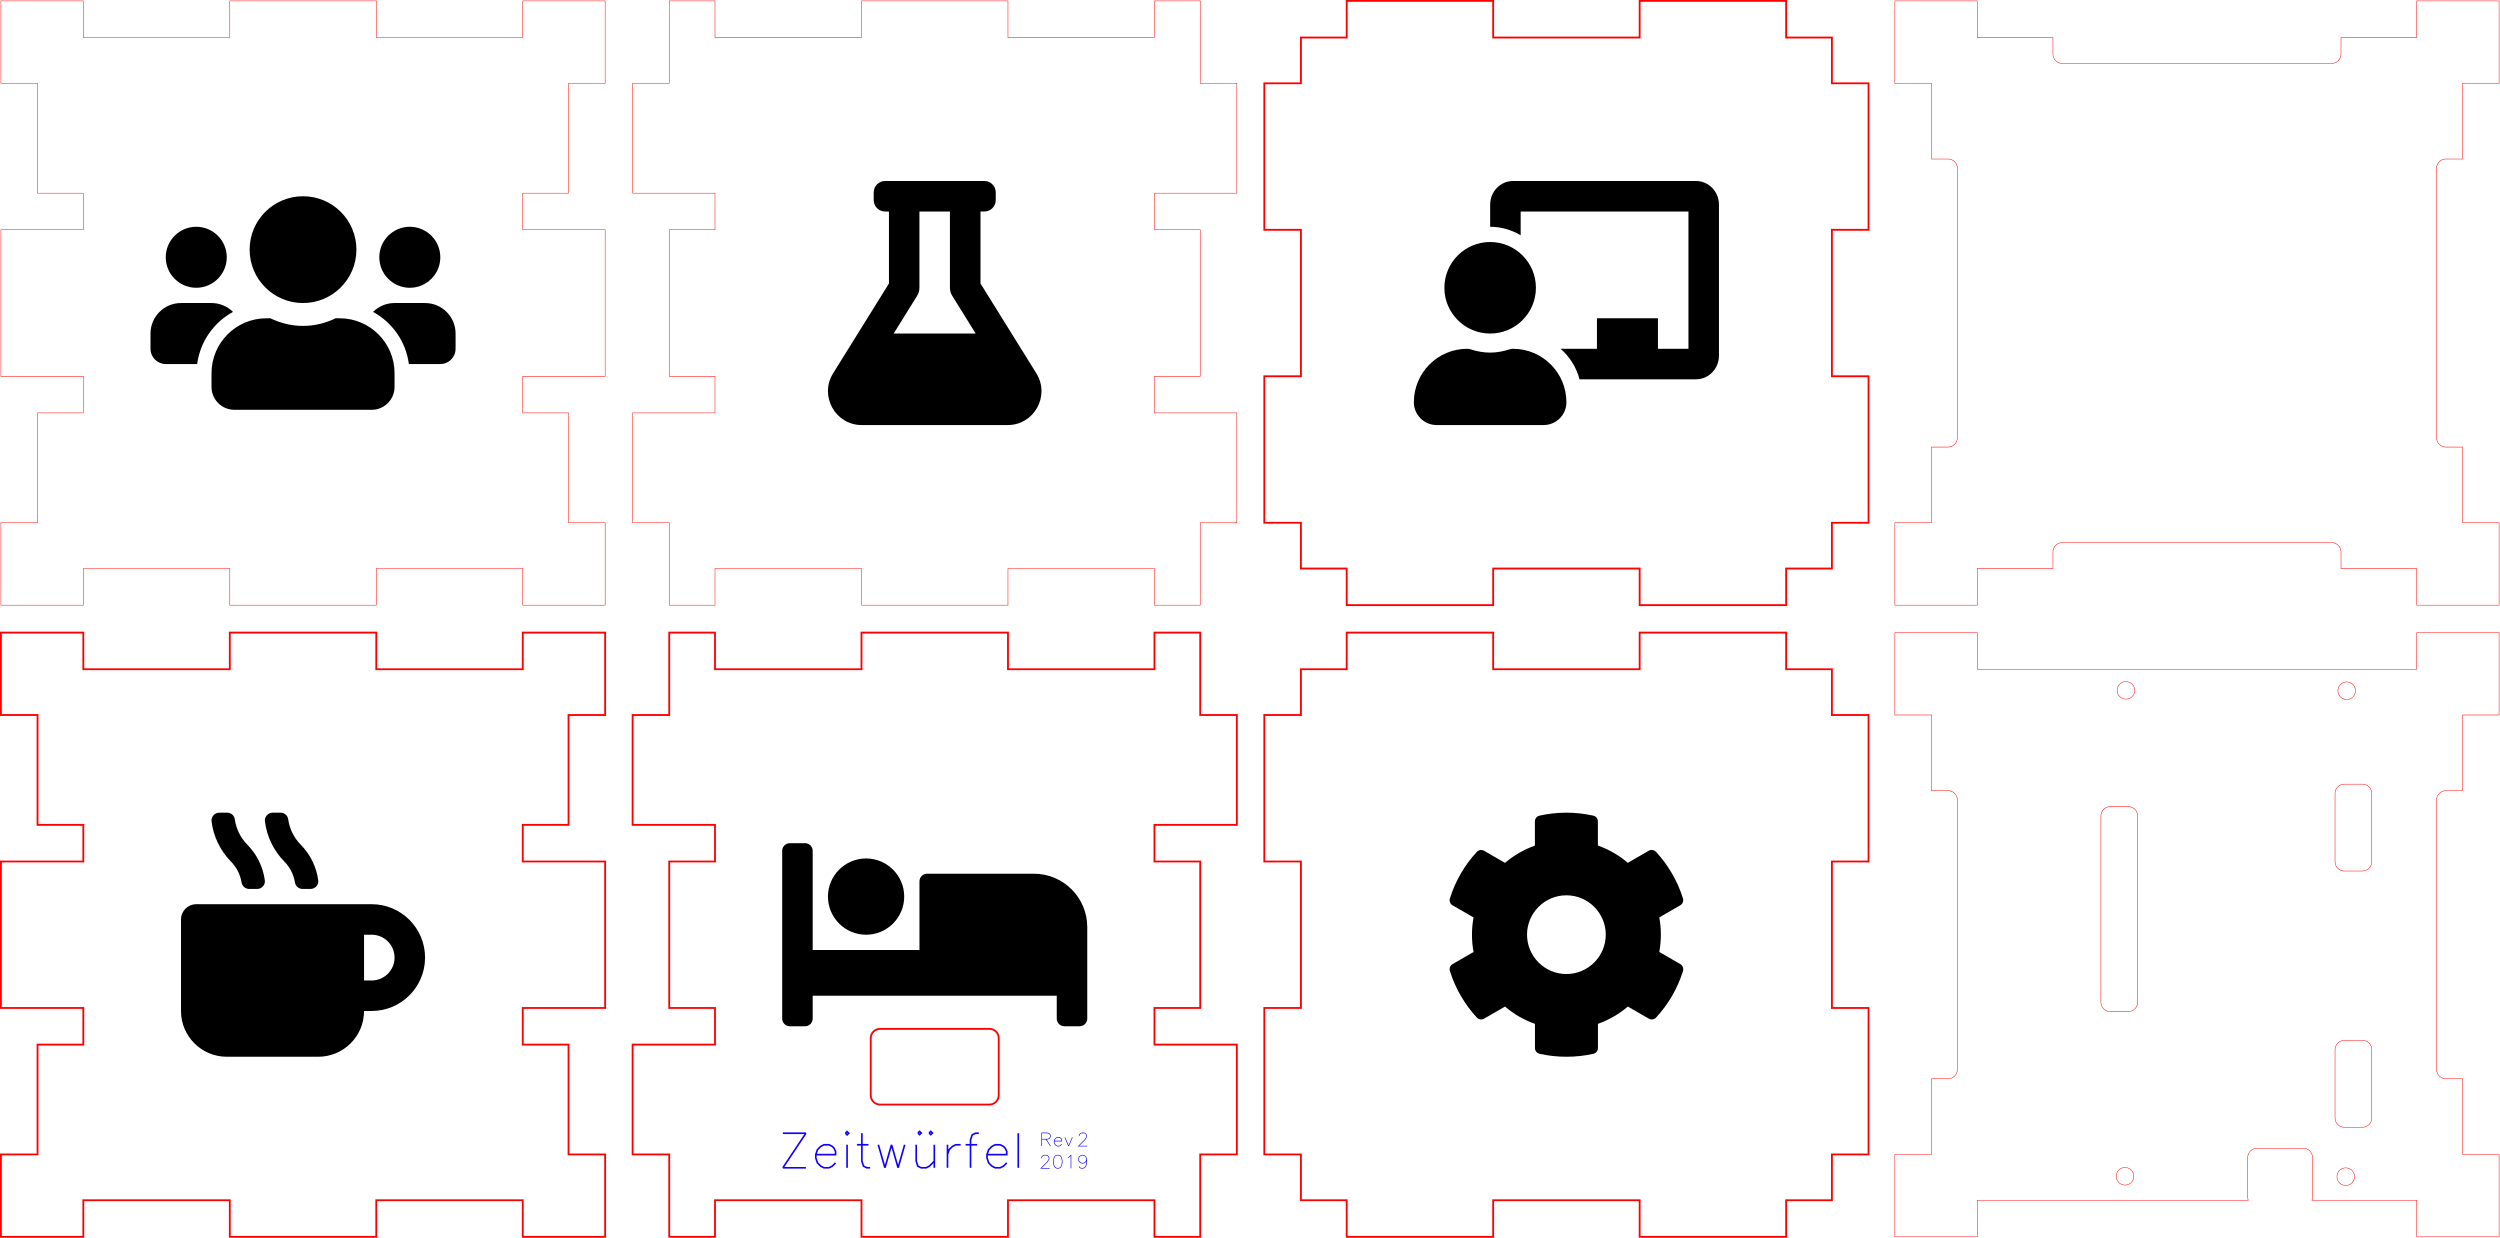
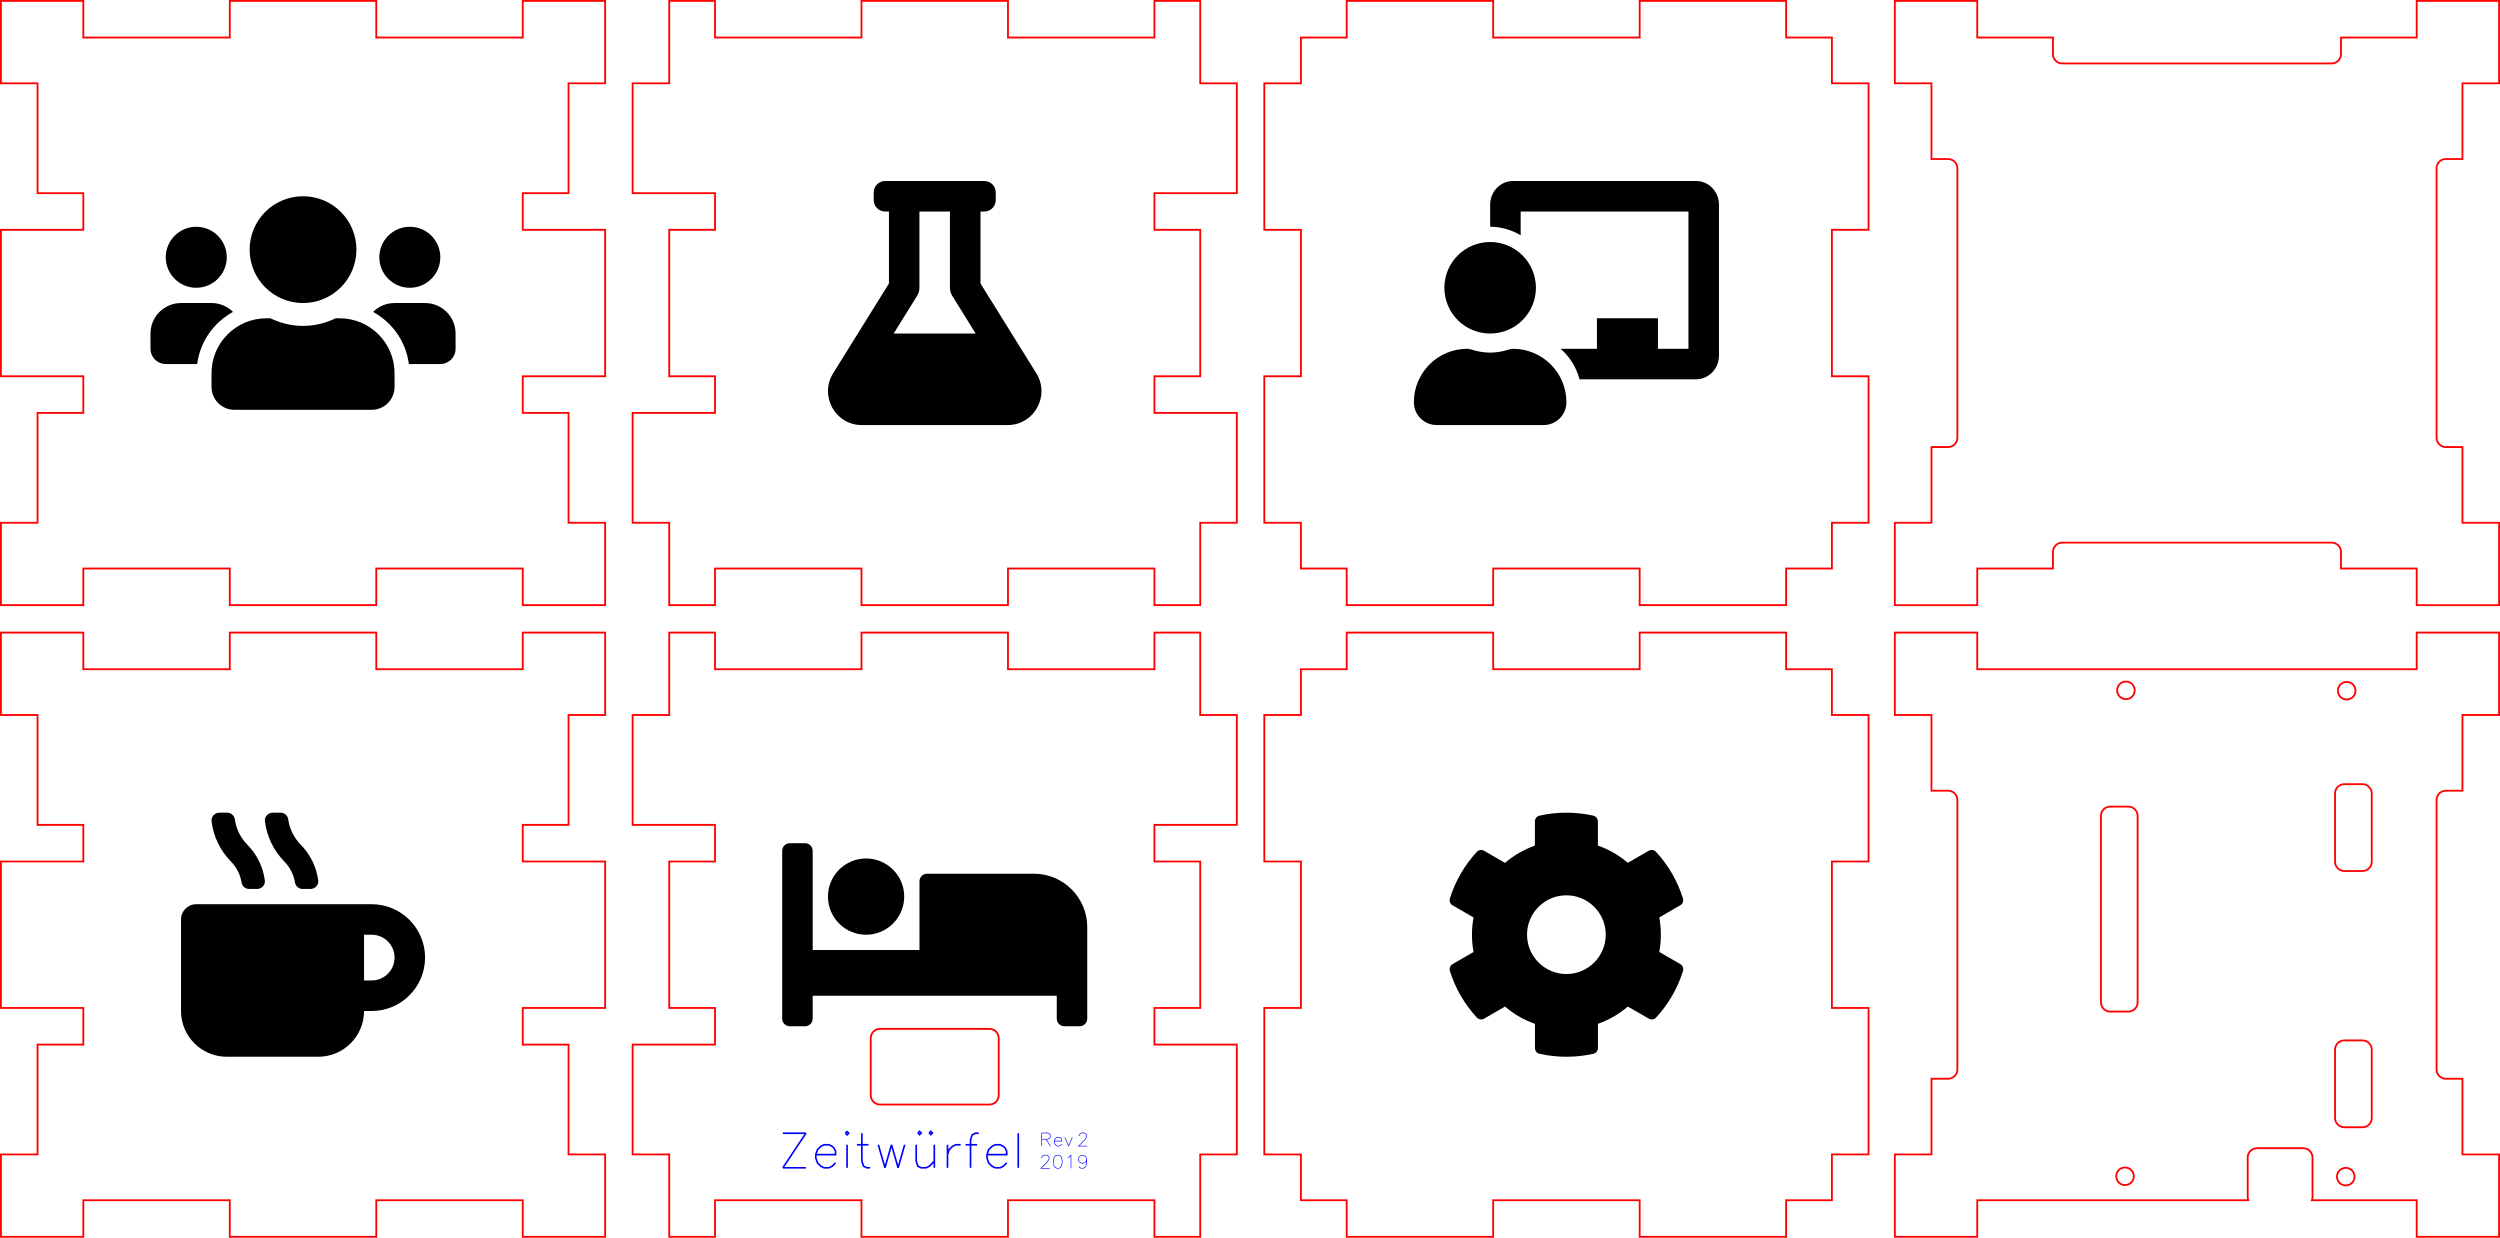
<svg xmlns="http://www.w3.org/2000/svg" width="273.075mm" height="135.2mm" viewBox="0 0 273.075 135.2" version="1.1" preserveAspectRatio="xMidYMid meet" id="svg9">
  <defs id="defs13" />
-   <path style="font-size:12px;vector-effect:non-scaling-stroke;fill:none;fill-rule:evenodd;stroke:#ff0000;stroke-width:0.756;stroke-linecap:round;stroke-miterlimit:4;stroke-dasharray:none" d="M 0.379 261.166 L 0.379 295.182 L 15.496 295.182 L 15.496 340.537 L 34.395 340.537 L 34.395 355.654 L 15.496 355.654 L 0.379 355.654 L 0.379 416.127 L 15.496 416.127 L 34.395 416.127 L 34.395 431.244 L 15.496 431.244 L 15.496 476.598 L 0.379 476.598 L 0.379 510.613 L 34.395 510.613 L 34.395 495.496 L 94.865 495.496 L 94.867 495.496 L 94.867 510.613 L 155.338 510.613 L 155.338 495.496 L 155.34 495.496 L 215.811 495.496 L 215.812 495.496 L 215.812 510.613 L 249.826 510.613 L 249.826 476.598 L 234.709 476.598 L 234.709 431.244 L 215.812 431.244 L 215.812 416.127 L 234.709 416.127 L 249.826 416.127 L 249.826 355.654 L 234.709 355.654 L 215.812 355.654 L 215.812 340.537 L 234.709 340.537 L 234.709 295.182 L 249.826 295.182 L 249.826 261.166 L 215.812 261.166 L 215.812 276.285 L 155.34 276.285 L 155.34 276.283 L 155.338 276.283 L 155.338 261.166 L 94.867 261.166 L 94.867 276.285 L 34.395 276.285 L 34.395 276.283 L 34.395 261.166 L 0.379 261.166 z " transform="scale(0.2645833)" id="front_outsideCutPath" />
+   <path style="font-size:12px;vector-effect:non-scaling-stroke;fill:none;fill-rule:evenodd;stroke:#ff0000;stroke-width:0.756;stroke-linecap:round;stroke-miterlimit:4;stroke-dasharray:none;stroke-opacity:1" d="M 0.379 261.166 L 0.379 295.182 L 15.496 295.182 L 15.496 340.537 L 34.395 340.537 L 34.395 355.654 L 15.496 355.654 L 0.379 355.654 L 0.379 416.127 L 15.496 416.127 L 34.395 416.127 L 34.395 431.244 L 15.496 431.244 L 15.496 476.598 L 0.379 476.598 L 0.379 510.613 L 34.395 510.613 L 34.395 495.496 L 94.865 495.496 L 94.867 495.496 L 94.867 510.613 L 155.338 510.613 L 155.338 495.496 L 155.34 495.496 L 215.811 495.496 L 215.812 495.496 L 215.812 510.613 L 249.826 510.613 L 249.826 476.598 L 234.709 476.598 L 234.709 431.244 L 215.812 431.244 L 215.812 416.127 L 234.709 416.127 L 249.826 416.127 L 249.826 355.654 L 234.709 355.654 L 215.812 355.654 L 215.812 340.537 L 234.709 340.537 L 234.709 295.182 L 249.826 295.182 L 249.826 261.166 L 215.812 261.166 L 215.812 276.285 L 155.34 276.285 L 155.34 276.283 L 155.338 276.283 L 155.338 261.166 L 94.867 261.166 L 94.867 276.285 L 34.395 276.285 L 34.395 276.283 L 34.395 261.166 L 0.379 261.166 z " transform="scale(0.2645833)" id="front_outsideCutPath" />
  <path style="font-size:12px;vector-effect:non-scaling-stroke;fill:none;fill-rule:evenodd;stroke:#ff0000;stroke-width:0.756;stroke-linecap:round;stroke-linejoin:miter;stroke-miterlimit:4;stroke-dasharray:none" d="M 276.285 261.166 L 276.285 295.182 L 261.166 295.182 L 261.166 340.537 L 295.182 340.537 L 295.182 355.654 L 276.285 355.654 L 276.285 416.127 L 295.182 416.127 L 295.182 431.244 L 261.166 431.244 L 261.166 476.6 L 276.285 476.6 L 276.285 510.615 L 295.182 510.615 L 295.182 495.496 L 355.654 495.496 L 355.654 510.615 L 416.127 510.615 L 416.127 495.496 L 476.6 495.496 L 476.6 510.615 L 495.496 510.615 L 495.496 476.6 L 510.615 476.6 L 510.615 431.244 L 476.6 431.244 L 476.6 416.127 L 495.496 416.127 L 495.496 355.654 L 476.6 355.654 L 476.6 340.537 L 510.615 340.537 L 510.615 295.182 L 495.496 295.182 L 495.496 261.166 L 476.6 261.166 L 476.6 276.285 L 416.127 276.285 L 416.127 261.166 L 355.654 261.166 L 355.654 276.285 L 295.182 276.285 L 295.182 261.166 L 276.285 261.166 z M 363.318 424.752 L 408.463 424.752 C 410.593 424.752 412.307 426.467 412.307 428.598 L 412.307 452.158 C 412.307 454.288 410.593 456.004 408.463 456.004 L 363.318 456.004 C 361.188 456.004 359.473 454.288 359.473 452.158 L 359.473 428.598 C 359.473 426.467 361.188 424.752 363.318 424.752 z " transform="scale(0.2645833)" id="left_outsideCutPath" />
  <path style="font-size:12px;vector-effect:non-scaling-stroke;fill:none;fill-rule:evenodd;stroke:#ff0000;stroke-width:0.756;stroke-linecap:round;stroke-linejoin:miter;stroke-miterlimit:4;stroke-dasharray:none" d="M 555.969 261.166 L 555.969 276.283 L 537.07 276.283 L 537.07 295.182 L 521.953 295.182 L 521.953 340.535 L 521.953 355.654 L 537.07 355.654 L 537.07 416.127 L 521.953 416.127 L 521.953 431.244 L 521.953 476.598 L 537.07 476.598 L 537.07 495.496 L 555.969 495.496 L 555.969 510.613 L 601.322 510.613 L 616.441 510.613 L 616.441 495.496 L 676.914 495.496 L 676.914 510.613 L 692.031 510.613 L 737.387 510.613 L 737.387 495.496 L 756.283 495.496 L 756.283 476.598 L 771.402 476.598 L 771.402 431.244 L 771.402 416.127 L 756.283 416.127 L 756.283 355.654 L 771.402 355.654 L 771.402 340.535 L 771.402 295.182 L 756.283 295.182 L 756.283 276.283 L 737.387 276.283 L 737.387 261.166 L 692.031 261.166 L 676.914 261.166 L 676.914 276.283 L 616.441 276.283 L 616.441 261.166 L 601.322 261.166 L 555.969 261.166 z " transform="scale(0.2645833)" id="top_outsideCutPath" />
-   <path id="path825" d="m 94.602,102.1 c 2.297,0 4.165,-1.869 4.165,-4.165 0,-2.297 -1.869,-4.165 -4.165,-4.165 -2.297,0 -4.165,1.869 -4.165,4.165 0,2.297 1.869,4.165 4.165,4.165 z M 112.93,95.435 H 101.267 c -0.46,0 -0.833,0.373 -0.833,0.833 V 103.766 H 88.77 V 92.936 c 0,-0.46 -0.373,-0.833 -0.833,-0.833 h -1.666 c -0.46,0 -0.833,0.373 -0.833,0.833 v 18.328 c 0,0.46 0.373,0.833 0.833,0.833 h 1.666 c 0.46,0 0.833,-0.373 0.833,-0.833 v -2.499 h 26.659 v 2.499 c 0,0.46 0.373,0.833 0.833,0.833 h 1.666 c 0.46,0 0.833,-0.373 0.833,-0.833 v -9.997 c 0,-3.221 -2.611,-5.832 -5.832,-5.832 z" style="fill:currentColor;stroke-width:0.052" />
-   <path id="path869" d="m 26.388,96.398 c 0.068,0.401 0.417,0.703 0.833,0.703 h 0.859 c 0.51,0 0.916,-0.443 0.849,-0.937 -0.198,-1.468 -0.854,-2.822 -1.906,-3.89 -0.75,-0.765 -1.229,-1.734 -1.375,-2.786 -0.057,-0.411 -0.411,-0.719 -0.838,-0.719 h -0.854 c -0.51,0 -0.906,0.443 -0.849,0.937 0.203,1.661 0.937,3.192 2.114,4.395 0.625,0.635 1.026,1.432 1.166,2.296 z m 5.832,0 c 0.068,0.401 0.417,0.703 0.833,0.703 h 0.859 c 0.51,0 0.916,-0.443 0.849,-0.937 -0.198,-1.468 -0.854,-2.822 -1.906,-3.89 -0.75,-0.765 -1.229,-1.734 -1.375,-2.786 -0.057,-0.411 -0.411,-0.719 -0.838,-0.719 h -0.854 c -0.51,0 -0.911,0.443 -0.849,0.937 0.203,1.661 0.937,3.192 2.114,4.395 0.625,0.635 1.026,1.432 1.166,2.296 z m 8.378,2.369 H 21.437 c -0.922,0 -1.666,0.745 -1.666,1.666 v 9.997 c 0,2.76 2.239,4.999 4.999,4.999 H 34.766 c 2.76,0 4.999,-2.239 4.999,-4.999 h 0.833 c 3.218,0 5.832,-2.614 5.832,-5.832 0,-3.218 -2.614,-5.832 -5.832,-5.832 z m 0,8.331 h -0.833 v -4.999 h 0.833 c 1.38,0 2.499,1.119 2.499,2.499 0,1.38 -1.119,2.499 -2.499,2.499 z" style="fill:currentColor;stroke-width:0.052" />
-   <path id="path880" d="m 165.268,38.099 c -0.124,0 -0.249,0.018 -0.368,0.057 -0.675,0.219 -1.385,0.36 -2.132,0.36 -0.747,0 -1.457,-0.141 -2.132,-0.36 -0.119,-0.039 -0.243,-0.057 -0.367,-0.057 -3.231,0 -5.849,2.628 -5.832,5.864 0.007,1.367 1.131,2.467 2.499,2.467 h 11.663 c 1.368,0 2.492,-1.1 2.499,-2.467 0.017,-3.236 -2.6,-5.864 -5.832,-5.864 z m -2.499,-1.666 c 2.761,0 4.999,-2.238 4.999,-4.999 0,-2.761 -2.238,-4.999 -4.999,-4.999 -2.761,0 -4.999,2.238 -4.999,4.999 0,2.761 2.238,4.999 4.999,4.999 z M 185.263,19.77 h -19.994 c -1.378,0 -2.499,1.159 -2.499,2.582 v 2.417 c 1.219,0 2.348,0.353 3.332,0.927 v -2.593 h 18.328 v 14.996 h -3.332 v -3.332 h -6.665 v 3.332 h -3.97 c 0.995,0.869 1.725,2.017 2.067,3.332 h 12.733 c 1.378,0 2.499,-1.159 2.499,-2.582 V 22.353 c 0,-1.424 -1.121,-2.582 -2.499,-2.582 z" style="fill:currentColor;stroke-width:0.052" />
-   <path id="path891" d="m 113.201,40.78 -6.102,-9.815 v -7.862 h 0.417 c 0.693,0 1.25,-0.557 1.25,-1.25 v -0.833 c 0,-0.693 -0.557,-1.25 -1.25,-1.25 H 96.684 c -0.693,0 -1.25,0.557 -1.25,1.25 v 0.833 c 0,0.693 0.557,1.25 1.25,1.25 h 0.417 v 7.862 l -6.102,9.815 c -1.526,2.452 0.234,5.649 3.129,5.649 h 15.943 c 2.9,0 4.655,-3.202 3.129,-5.649 z m -15.584,-4.348 2.51,-4.041 c 0.193,-0.271 0.302,-0.604 0.302,-0.958 v -8.331 h 3.332 v 8.331 c 0,0.359 0.115,0.687 0.302,0.958 l 2.51,4.041 z" style="fill:currentColor;stroke-width:0.052" />
-   <path id="path902" d="m 21.437,31.434 c 1.838,0 3.332,-1.494 3.332,-3.332 0,-1.838 -1.494,-3.332 -3.332,-3.332 -1.838,0 -3.332,1.494 -3.332,3.332 0,1.838 1.494,3.332 3.332,3.332 z m 23.327,0 c 1.838,0 3.332,-1.494 3.332,-3.332 0,-1.838 -1.494,-3.332 -3.332,-3.332 -1.838,0 -3.332,1.494 -3.332,3.332 0,1.838 1.494,3.332 3.332,3.332 z M 46.43,33.1 h -3.332 c -0.916,0 -1.744,0.37 -2.348,0.968 2.098,1.151 3.588,3.228 3.91,5.696 h 3.437 c 0.922,0 1.666,-0.745 1.666,-1.666 v -1.666 c 0,-1.838 -1.494,-3.332 -3.332,-3.332 z m -13.33,0 c 3.223,0 5.832,-2.609 5.832,-5.832 0,-3.223 -2.609,-5.832 -5.832,-5.832 -3.223,0 -5.832,2.609 -5.832,5.832 0,3.223 2.609,5.832 5.832,5.832 z m 3.999,1.666 h -0.432 c -1.083,0.521 -2.286,0.833 -3.567,0.833 -1.281,0 -2.478,-0.312 -3.567,-0.833 h -0.432 c -3.312,0 -5.998,2.687 -5.998,5.998 v 1.5 c 0,1.38 1.119,2.499 2.499,2.499 h 14.996 c 1.38,0 2.499,-1.119 2.499,-2.499 v -1.5 c 0,-3.312 -2.687,-5.998 -5.998,-5.998 z M 25.451,34.068 C 24.847,33.47 24.019,33.1 23.103,33.1 h -3.332 c -1.838,0 -3.332,1.494 -3.332,3.332 v 1.666 c 0,0.922 0.745,1.666 1.666,1.666 h 3.431 c 0.328,-2.468 1.817,-4.546 3.916,-5.696 z" style="fill:currentColor;stroke-width:0.052" />
-   <path style="font-size:12px;vector-effect:non-scaling-stroke;fill:none;fill-rule:evenodd;stroke:#ff0000;stroke-width:0.2;stroke-linecap:round;stroke-miterlimit:4;stroke-dasharray:none" d="m 206.975,69.1 v 9 h 4 v 8.269 h 1.812 c 0.564,0 1.018,0.454 1.018,1.018 v 29.427 c 0,0.564 -0.454,1.018 -1.018,1.018 h -1.812 v 8.269 h -4 v 9 h 9 v -4 h 29.602 c -0.037,-0.105 -0.06,-0.216 -0.06,-0.334 v -4.329 c 0,-0.564 0.454,-1.017 1.018,-1.017 h 5.044 c 0.564,0 1.018,0.453 1.018,1.017 v 4.329 c 0,0.118 -0.024,0.229 -0.061,0.334 h 11.44 v 4 h 9 v -9 h -4 v -8.269 h -1.812 c -0.564,0 -1.018,-0.454 -1.018,-1.018 V 87.386 c 0,-0.564 0.454,-1.018 1.018,-1.018 h 1.812 V 78.1 h 4 V 69.1 H 263.975 V 73.1 h -48 v -4 z m 25.241,5.345 c 0.531,0 0.961,0.43 0.961,0.961 0,0.531 -0.43,0.961 -0.961,0.961 -0.531,0 -0.961,-0.43 -0.961,-0.961 0,-0.531 0.43,-0.961 0.961,-0.961 z m 24.113,0.04 c 0.531,0 0.961,0.43 0.961,0.961 0,0.531 -0.43,0.961 -0.961,0.961 -0.531,0 -0.961,-0.43 -0.961,-0.961 0,-0.531 0.43,-0.961 0.961,-0.961 z m -0.254,11.168 h 1.974 c 0.564,0 1.018,0.453 1.018,1.017 v 7.455 c 0,0.564 -0.454,1.018 -1.018,1.018 h -1.974 c -0.564,0 -1.018,-0.454 -1.018,-1.018 v -7.455 c 0,-0.564 0.454,-1.017 1.018,-1.017 z m -25.575,2.452 h 1.974 c 0.564,0 1.018,0.454 1.018,1.018 v 20.356 c 0,0.564 -0.454,1.018 -1.018,1.018 h -1.974 c -0.564,0 -1.018,-0.454 -1.018,-1.018 V 89.123 c 0,-0.564 0.454,-1.018 1.018,-1.018 z m 25.575,25.537 h 1.974 c 0.564,0 1.018,0.454 1.018,1.018 v 7.455 c 0,0.564 -0.454,1.018 -1.018,1.018 h -1.974 c -0.564,0 -1.018,-0.454 -1.018,-1.018 v -7.455 c 0,-0.564 0.454,-1.018 1.018,-1.018 z m -23.96,13.882 c 0.531,0 0.961,0.43 0.961,0.961 0,0.531 -0.43,0.961 -0.961,0.961 -0.531,0 -0.961,-0.43 -0.961,-0.961 0,-0.531 0.43,-0.961 0.961,-0.961 z m 24.113,0.041 c 0.531,0 0.961,0.43 0.961,0.961 0,0.531 -0.43,0.961 -0.961,0.961 -0.531,0 -0.961,-0.43 -0.961,-0.961 0,-0.531 0.43,-0.961 0.961,-0.961 z" id="front_outsideCutPath-5" />
-   <path style="font-size:12px;vector-effect:non-scaling-stroke;fill:none;fill-rule:evenodd;stroke:#ff0000;stroke-width:0.2;stroke-linecap:round;stroke-miterlimit:4;stroke-dasharray:none" id="left_outsideCutPath-6" d="m 73.1,0.1 v 9 h -4 v 12 H 78.1 v 4 h -5 v 16 H 78.1 v 4 h -9 v 12 h 4 v 9 H 78.1 v -4 h 16 v 4 h 16 v -4 h 16 v 4 h 5 V 57.1 h 4 v -12 h -9 v -4 h 5 v -16 h -5 v -4 h 9 v -12 h -4 v -9 h -5 v 4 h -16 v -4 h -16 v 4 h -16 v -4 z" />
+   <path id="path825" d="m 94.602,102.1 c 2.297,0 4.165,-1.869 4.165,-4.165 0,-2.297 -1.869,-4.165 -4.165,-4.165 -2.297,0 -4.165,1.869 -4.165,4.165 0,2.297 1.869,4.165 4.165,4.165 z M 112.93,95.435 H 101.267 c -0.46,0 -0.833,0.373 -0.833,0.833 V 103.766 H 88.77 V 92.936 c 0,-0.46 -0.373,-0.833 -0.833,-0.833 h -1.666 c -0.46,0 -0.833,0.373 -0.833,0.833 v 18.328 c 0,0.46 0.373,0.833 0.833,0.833 h 1.666 c 0.46,0 0.833,-0.373 0.833,-0.833 v -2.499 h 26.659 v 2.499 c 0,0.46 0.373,0.833 0.833,0.833 h 1.666 c 0.46,0 0.833,-0.373 0.833,-0.833 v -9.997 c 0,-3.221 -2.611,-5.832 -5.832,-5.832 z" style="fill:#000000" />
+   <path id="path869" d="m 26.388,96.398 c 0.068,0.401 0.417,0.703 0.833,0.703 h 0.859 c 0.51,0 0.916,-0.443 0.849,-0.937 -0.198,-1.468 -0.854,-2.822 -1.906,-3.89 -0.75,-0.765 -1.229,-1.734 -1.375,-2.786 -0.057,-0.411 -0.411,-0.719 -0.838,-0.719 h -0.854 c -0.51,0 -0.906,0.443 -0.849,0.937 0.203,1.661 0.937,3.192 2.114,4.395 0.625,0.635 1.026,1.432 1.166,2.296 z m 5.832,0 c 0.068,0.401 0.417,0.703 0.833,0.703 h 0.859 c 0.51,0 0.916,-0.443 0.849,-0.937 -0.198,-1.468 -0.854,-2.822 -1.906,-3.89 -0.75,-0.765 -1.229,-1.734 -1.375,-2.786 -0.057,-0.411 -0.411,-0.719 -0.838,-0.719 h -0.854 c -0.51,0 -0.911,0.443 -0.849,0.937 0.203,1.661 0.937,3.192 2.114,4.395 0.625,0.635 1.026,1.432 1.166,2.296 z m 8.378,2.369 H 21.437 c -0.922,0 -1.666,0.745 -1.666,1.666 v 9.997 c 0,2.76 2.239,4.999 4.999,4.999 H 34.766 c 2.76,0 4.999,-2.239 4.999,-4.999 h 0.833 c 3.218,0 5.832,-2.614 5.832,-5.832 0,-3.218 -2.614,-5.832 -5.832,-5.832 z m 0,8.331 h -0.833 v -4.999 h 0.833 c 1.38,0 2.499,1.119 2.499,2.499 0,1.38 -1.119,2.499 -2.499,2.499 z" style="fill:#000000" />
+   <path id="path880" d="m 165.268,38.099 c -0.124,0 -0.249,0.018 -0.368,0.057 -0.675,0.219 -1.385,0.36 -2.132,0.36 -0.747,0 -1.457,-0.141 -2.132,-0.36 -0.119,-0.039 -0.243,-0.057 -0.367,-0.057 -3.231,0 -5.849,2.628 -5.832,5.864 0.007,1.367 1.131,2.467 2.499,2.467 h 11.663 c 1.368,0 2.492,-1.1 2.499,-2.467 0.017,-3.236 -2.6,-5.864 -5.832,-5.864 z m -2.499,-1.666 c 2.761,0 4.999,-2.238 4.999,-4.999 0,-2.761 -2.238,-4.999 -4.999,-4.999 -2.761,0 -4.999,2.238 -4.999,4.999 0,2.761 2.238,4.999 4.999,4.999 z M 185.263,19.77 h -19.994 c -1.378,0 -2.499,1.159 -2.499,2.582 v 2.417 c 1.219,0 2.348,0.353 3.332,0.927 v -2.593 h 18.328 v 14.996 h -3.332 v -3.332 h -6.665 v 3.332 h -3.97 c 0.995,0.869 1.725,2.017 2.067,3.332 h 12.733 c 1.378,0 2.499,-1.159 2.499,-2.582 V 22.353 c 0,-1.424 -1.121,-2.582 -2.499,-2.582 z" style="fill:#000000" />
+   <path id="path891" d="m 113.201,40.78 -6.102,-9.815 v -7.862 h 0.417 c 0.693,0 1.25,-0.557 1.25,-1.25 v -0.833 c 0,-0.693 -0.557,-1.25 -1.25,-1.25 H 96.684 c -0.693,0 -1.25,0.557 -1.25,1.25 v 0.833 c 0,0.693 0.557,1.25 1.25,1.25 h 0.417 v 7.862 l -6.102,9.815 c -1.526,2.452 0.234,5.649 3.129,5.649 h 15.943 c 2.9,0 4.655,-3.202 3.129,-5.649 z m -15.584,-4.348 2.51,-4.041 c 0.193,-0.271 0.302,-0.604 0.302,-0.958 v -8.331 h 3.332 v 8.331 c 0,0.359 0.115,0.687 0.302,0.958 l 2.51,4.041 z" style="fill:#000000" />
+   <path id="path902" d="m 21.437,31.434 c 1.838,0 3.332,-1.494 3.332,-3.332 0,-1.838 -1.494,-3.332 -3.332,-3.332 -1.838,0 -3.332,1.494 -3.332,3.332 0,1.838 1.494,3.332 3.332,3.332 z m 23.327,0 c 1.838,0 3.332,-1.494 3.332,-3.332 0,-1.838 -1.494,-3.332 -3.332,-3.332 -1.838,0 -3.332,1.494 -3.332,3.332 0,1.838 1.494,3.332 3.332,3.332 z M 46.43,33.1 h -3.332 c -0.916,0 -1.744,0.37 -2.348,0.968 2.098,1.151 3.588,3.228 3.91,5.696 h 3.437 c 0.922,0 1.666,-0.745 1.666,-1.666 v -1.666 c 0,-1.838 -1.494,-3.332 -3.332,-3.332 z m -13.33,0 c 3.223,0 5.832,-2.609 5.832,-5.832 0,-3.223 -2.609,-5.832 -5.832,-5.832 -3.223,0 -5.832,2.609 -5.832,5.832 0,3.223 2.609,5.832 5.832,5.832 z m 3.999,1.666 h -0.432 c -1.083,0.521 -2.286,0.833 -3.567,0.833 -1.281,0 -2.478,-0.312 -3.567,-0.833 h -0.432 c -3.312,0 -5.998,2.687 -5.998,5.998 v 1.5 c 0,1.38 1.119,2.499 2.499,2.499 h 14.996 c 1.38,0 2.499,-1.119 2.499,-2.499 v -1.5 c 0,-3.312 -2.687,-5.998 -5.998,-5.998 z M 25.451,34.068 C 24.847,33.47 24.019,33.1 23.103,33.1 h -3.332 c -1.838,0 -3.332,1.494 -3.332,3.332 v 1.666 c 0,0.922 0.745,1.666 1.666,1.666 h 3.431 c 0.328,-2.468 1.817,-4.546 3.916,-5.696 z" style="fill:#000000" />
+   <path style="font-size:12px;vector-effect:non-scaling-stroke;fill:none;fill-rule:evenodd;stroke:#ff0000;stroke-width:0.756;stroke-linecap:round;stroke-miterlimit:4;stroke-dasharray:none" d="M 782.268 261.166 L 782.268 295.182 L 797.385 295.182 L 797.385 326.434 L 804.232 326.434 C 806.363 326.434 808.078 328.149 808.078 330.279 L 808.078 441.5 C 808.078 443.63 806.363 445.346 804.232 445.346 L 797.385 445.346 L 797.385 476.6 L 782.268 476.6 L 782.268 510.615 L 816.283 510.615 L 816.283 495.496 L 928.164 495.496 C 928.025 495.098 927.936 494.679 927.936 494.232 L 927.936 477.869 C 927.936 475.739 929.651 474.025 931.781 474.025 L 950.846 474.025 C 952.976 474.025 954.691 475.739 954.691 477.869 L 954.691 494.232 C 954.691 494.679 954.6 495.098 954.461 495.496 L 997.699 495.496 L 997.699 510.615 L 1031.715 510.615 L 1031.715 476.6 L 1016.598 476.6 L 1016.598 445.346 L 1009.748 445.346 C 1007.618 445.346 1005.902 443.63 1005.902 441.5 L 1005.902 330.279 C 1005.902 328.149 1007.618 326.434 1009.748 326.434 L 1016.598 326.434 L 1016.598 295.182 L 1031.715 295.182 L 1031.715 261.166 L 997.699 261.166 L 997.699 276.283 L 816.283 276.283 L 816.283 261.166 L 782.268 261.166 z M 877.668 281.369 C 879.673 281.369 881.299 282.995 881.299 285 C 881.299 287.005 879.673 288.631 877.668 288.631 C 875.663 288.631 874.037 287.005 874.037 285 C 874.037 282.995 875.663 281.369 877.668 281.369 z M 968.803 281.521 C 970.808 281.521 972.434 283.147 972.434 285.152 C 972.434 287.158 970.808 288.783 968.803 288.783 C 966.797 288.783 965.172 287.158 965.172 285.152 C 965.172 283.147 966.797 281.521 968.803 281.521 z M 967.844 323.73 L 975.303 323.73 C 977.433 323.73 979.148 325.444 979.148 327.574 L 979.148 355.75 C 979.148 357.88 977.433 359.596 975.303 359.596 L 967.844 359.596 C 965.713 359.596 963.998 357.88 963.998 355.75 L 963.998 327.574 C 963.998 325.444 965.713 323.73 967.844 323.73 z M 871.184 332.998 L 878.643 332.998 C 880.773 332.998 882.488 334.713 882.488 336.844 L 882.488 413.779 C 882.488 415.91 880.773 417.625 878.643 417.625 L 871.184 417.625 C 869.053 417.625 867.338 415.91 867.338 413.779 L 867.338 336.844 C 867.338 334.713 869.053 332.998 871.184 332.998 z M 967.844 429.516 L 975.303 429.516 C 977.433 429.516 979.148 431.231 979.148 433.361 L 979.148 461.537 C 979.148 463.667 977.433 465.383 975.303 465.383 L 967.844 465.383 C 965.713 465.383 963.998 463.667 963.998 461.537 L 963.998 433.361 C 963.998 431.231 965.713 429.516 967.844 429.516 z M 877.285 481.982 C 879.29 481.982 880.916 483.608 880.916 485.613 C 880.916 487.619 879.29 489.244 877.285 489.244 C 875.28 489.244 873.654 487.619 873.654 485.613 C 873.654 483.608 875.28 481.982 877.285 481.982 z M 968.42 482.137 C 970.425 482.137 972.051 483.762 972.051 485.768 C 972.051 487.773 970.425 489.398 968.42 489.398 C 966.415 489.398 964.789 487.773 964.789 485.768 C 964.789 483.762 966.415 482.137 968.42 482.137 z " transform="scale(0.2645833)" id="front_outsideCutPath-5" />
+   <path style="font-size:12px;vector-effect:non-scaling-stroke;fill:none;fill-rule:evenodd;stroke:#ff0000;stroke-width:0.756;stroke-linecap:round;stroke-miterlimit:4;stroke-dasharray:none" d="M 276.283 0.379 L 276.283 34.395 L 261.166 34.395 L 261.166 79.748 L 295.182 79.748 L 295.182 94.865 L 276.283 94.865 L 276.283 155.338 L 295.182 155.338 L 295.182 170.457 L 261.166 170.457 L 261.166 215.811 L 276.283 215.811 L 276.283 249.826 L 295.182 249.826 L 295.182 234.709 L 355.654 234.709 L 355.654 249.826 L 416.127 249.826 L 416.127 234.709 L 476.598 234.709 L 476.598 249.826 L 495.496 249.826 L 495.496 215.811 L 510.613 215.811 L 510.613 170.457 L 476.598 170.457 L 476.598 155.338 L 495.496 155.338 L 495.496 94.865 L 476.598 94.865 L 476.598 79.748 L 510.613 79.748 L 510.613 34.395 L 495.496 34.395 L 495.496 0.379 L 476.598 0.379 L 476.598 15.496 L 416.127 15.496 L 416.127 0.379 L 355.654 0.379 L 355.654 15.496 L 295.182 15.496 L 295.182 0.379 L 276.283 0.379 z " transform="scale(0.2645833)" id="left_outsideCutPath-6" />
  <path style="font-size:12px;vector-effect:non-scaling-stroke;fill:none;fill-rule:evenodd;stroke:#ff0000;stroke-width:0.756;stroke-linecap:round;stroke-miterlimit:4;stroke-dasharray:none" d="M 555.969 0.379 L 555.969 15.496 L 537.07 15.496 L 537.07 34.395 L 521.953 34.395 L 521.953 79.748 L 521.953 94.865 L 537.07 94.865 L 537.07 155.338 L 521.953 155.338 L 521.953 170.457 L 521.953 215.811 L 537.07 215.811 L 537.07 234.709 L 555.969 234.709 L 555.969 249.826 L 601.322 249.826 L 616.441 249.826 L 616.441 234.709 L 676.914 234.709 L 676.914 249.826 L 692.031 249.826 L 737.387 249.826 L 737.387 234.709 L 756.283 234.709 L 756.283 215.811 L 771.402 215.811 L 771.402 170.457 L 771.402 155.338 L 756.283 155.338 L 756.283 94.865 L 771.402 94.865 L 771.402 79.748 L 771.402 34.395 L 756.283 34.395 L 756.283 15.496 L 737.387 15.496 L 737.387 0.379 L 692.031 0.379 L 676.914 0.379 L 676.914 15.496 L 616.441 15.496 L 616.441 0.379 L 601.322 0.379 L 555.969 0.379 z " id="top_outsideCutPath-2" transform="scale(0.2645833)" />
-   <path style="font-size:12px;vector-effect:non-scaling-stroke;fill:none;fill-rule:evenodd;stroke:#ff0000;stroke-width:0.2;stroke-linecap:round;stroke-miterlimit:4;stroke-dasharray:none" d="m 206.975,0.1 v 9 h 4 V 17.369 h 1.812 c 0.564,0 1.018,0.454 1.018,1.018 v 29.427 c 0,0.564 -0.454,1.018 -1.018,1.018 h -1.812 v 8.269 h -4 v 9 h 9 v -4 h 8.269 v -1.812 c 0,-0.564 0.454,-1.018 1.018,-1.018 h 29.427 c 0.564,0 1.018,0.454 1.018,1.018 v 1.812 h 8.269 v 4 h 9 v -9 h -4 v -8.269 h -1.812 c -0.564,0 -1.018,-0.454 -1.018,-1.018 V 18.387 c 0,-0.564 0.454,-1.018 1.018,-1.018 h 1.812 V 9.1 h 4 V 0.1 h -9 v 4 h -8.269 v 1.812 c 0,0.564 -0.454,1.018 -1.018,1.018 h -29.427 c -0.564,0 -1.018,-0.454 -1.018,-1.018 V 4.1 h -8.269 V 0.1 Z" id="front_outsideCutPath-5-2" />
-   <path style="fill:currentColor;stroke-width:0.054" d="m 183.534,105.303 -2.29,-1.322 c 0.231,-1.247 0.231,-2.526 0,-3.773 l 2.29,-1.322 c 0.263,-0.15 0.382,-0.462 0.296,-0.752 -0.597,-1.913 -1.612,-3.644 -2.94,-5.085 -0.204,-0.22 -0.537,-0.274 -0.795,-0.124 l -2.29,1.322 c -0.962,-0.828 -2.069,-1.467 -3.268,-1.887 v -2.639 c 0,-0.301 -0.21,-0.564 -0.505,-0.629 -1.973,-0.441 -3.993,-0.419 -5.869,0 -0.296,0.065 -0.505,0.328 -0.505,0.629 v 2.644 c -1.193,0.425 -2.3,1.064 -3.268,1.887 l -2.284,-1.322 c -0.263,-0.15 -0.591,-0.102 -0.795,0.124 -1.328,1.435 -2.343,3.166 -2.94,5.085 -0.091,0.29 0.032,0.602 0.296,0.752 l 2.29,1.322 c -0.231,1.247 -0.231,2.526 0,3.773 l -2.29,1.322 c -0.263,0.15 -0.382,0.462 -0.296,0.752 0.597,1.913 1.612,3.644 2.94,5.085 0.204,0.22 0.537,0.274 0.795,0.124 l 2.29,-1.322 c 0.962,0.828 2.069,1.467 3.268,1.887 v 2.644 c 0,0.301 0.21,0.564 0.505,0.629 1.973,0.441 3.993,0.419 5.869,0 0.296,-0.065 0.505,-0.328 0.505,-0.629 v -2.644 c 1.193,-0.425 2.3,-1.064 3.268,-1.887 l 2.29,1.322 c 0.263,0.15 0.591,0.102 0.795,-0.124 1.328,-1.435 2.343,-3.166 2.94,-5.085 0.081,-0.296 -0.038,-0.607 -0.301,-0.758 z m -12.437,1.091 c -2.37,0 -4.3,-1.93 -4.3,-4.3 0,-2.37 1.93,-4.3 4.3,-4.3 2.37,0 4.3,1.93 4.3,4.3 0,2.37 -1.93,4.3 -4.3,4.3 z" id="path953" />
-   <path style="font-size:12px;vector-effect:non-scaling-stroke;fill:none;fill-rule:evenodd;stroke:#ff0000;stroke-width:0.2;stroke-linecap:round;stroke-miterlimit:4;stroke-dasharray:none" d="m 0.1,0.1 v 9 h 4 v 12 h 5 v 4 H 4.1 0.1 v 16 h 4 5 v 4 H 4.1 V 57.1 H 0.1 v 9 h 9 v -4 h 16 5.29e-4 v 4 h 16 v -4 h 5.29e-4 16 5.29e-4 v 4 h 8.999 V 57.1 H 62.1 V 45.1 h -5 v -4 h 5 4 V 25.1 h -4 -5 v -4 h 5 V 9.1 h 4 V 0.1 h -8.999 V 4.101 H 41.1 V 4.1 h -5.3e-4 V 0.1 H 25.1 V 4.101 H 9.1 V 4.1 0.1 Z" id="front_outsideCutPath-3" />
+   <path style="font-size:12px;vector-effect:non-scaling-stroke;fill:none;fill-rule:evenodd;stroke:#ff0000;stroke-width:0.756;stroke-linecap:round;stroke-miterlimit:4;stroke-dasharray:none" d="M 782.268 0.379 L 782.268 34.396 L 797.385 34.396 L 797.385 65.648 L 804.234 65.648 C 806.365 65.648 808.08 67.364 808.08 69.494 L 808.08 180.715 C 808.08 182.845 806.365 184.561 804.234 184.561 L 797.385 184.561 L 797.385 215.812 L 782.268 215.812 L 782.268 249.828 L 816.283 249.828 L 816.283 234.711 L 847.537 234.711 L 847.537 227.861 C 847.537 225.731 849.253 224.016 851.383 224.016 L 962.604 224.016 C 964.734 224.016 966.449 225.731 966.449 227.861 L 966.449 234.711 L 997.701 234.711 L 997.701 249.828 L 1031.717 249.828 L 1031.717 215.812 L 1016.598 215.812 L 1016.598 184.561 L 1009.75 184.561 C 1007.62 184.561 1005.904 182.845 1005.904 180.715 L 1005.904 69.494 C 1005.904 67.364 1007.62 65.648 1009.75 65.648 L 1016.598 65.648 L 1016.598 34.396 L 1031.717 34.396 L 1031.717 0.379 L 997.701 0.379 L 997.701 15.498 L 966.449 15.498 L 966.449 22.348 C 966.449 24.478 964.734 26.193 962.604 26.193 L 851.383 26.193 C 849.253 26.193 847.537 24.478 847.537 22.348 L 847.537 15.498 L 816.283 15.498 L 816.283 0.379 L 782.268 0.379 z " transform="scale(0.2645833)" id="front_outsideCutPath-5-2" />
+   <path style="fill:#000000;stroke-width:0.054;fill-opacity:1" d="m 183.534,105.303 -2.29,-1.322 c 0.231,-1.247 0.231,-2.526 0,-3.773 l 2.29,-1.322 c 0.263,-0.15 0.382,-0.462 0.296,-0.752 -0.597,-1.913 -1.612,-3.644 -2.94,-5.085 -0.204,-0.22 -0.537,-0.274 -0.795,-0.124 l -2.29,1.322 c -0.962,-0.828 -2.069,-1.467 -3.268,-1.887 v -2.639 c 0,-0.301 -0.21,-0.564 -0.505,-0.629 -1.973,-0.441 -3.993,-0.419 -5.869,0 -0.296,0.065 -0.505,0.328 -0.505,0.629 v 2.644 c -1.193,0.425 -2.3,1.064 -3.268,1.887 l -2.284,-1.322 c -0.263,-0.15 -0.591,-0.102 -0.795,0.124 -1.328,1.435 -2.343,3.166 -2.94,5.085 -0.091,0.29 0.032,0.602 0.296,0.752 l 2.29,1.322 c -0.231,1.247 -0.231,2.526 0,3.773 l -2.29,1.322 c -0.263,0.15 -0.382,0.462 -0.296,0.752 0.597,1.913 1.612,3.644 2.94,5.085 0.204,0.22 0.537,0.274 0.795,0.124 l 2.29,-1.322 c 0.962,0.828 2.069,1.467 3.268,1.887 v 2.644 c 0,0.301 0.21,0.564 0.505,0.629 1.973,0.441 3.993,0.419 5.869,0 0.296,-0.065 0.505,-0.328 0.505,-0.629 v -2.644 c 1.193,-0.425 2.3,-1.064 3.268,-1.887 l 2.29,1.322 c 0.263,0.15 0.591,0.102 0.795,-0.124 1.328,-1.435 2.343,-3.166 2.94,-5.085 0.081,-0.296 -0.038,-0.607 -0.301,-0.758 z m -12.437,1.091 c -2.37,0 -4.3,-1.93 -4.3,-4.3 0,-2.37 1.93,-4.3 4.3,-4.3 2.37,0 4.3,1.93 4.3,4.3 0,2.37 -1.93,4.3 -4.3,4.3 z" id="path953" />
+   <path style="font-size:12px;vector-effect:non-scaling-stroke;fill:none;fill-rule:evenodd;stroke:#ff0000;stroke-width:0.756;stroke-linecap:round;stroke-miterlimit:4;stroke-dasharray:none;stroke-opacity:1" d="M 0.377 0.379 L 0.377 34.395 L 15.494 34.395 L 15.494 79.75 L 34.393 79.75 L 34.393 94.867 L 15.494 94.867 L 0.377 94.867 L 0.377 155.34 L 15.494 155.34 L 34.393 155.34 L 34.393 170.457 L 15.494 170.457 L 15.494 215.811 L 0.377 215.811 L 0.377 249.826 L 34.393 249.826 L 34.393 234.709 L 94.863 234.709 L 94.865 234.709 L 94.865 249.826 L 155.336 249.826 L 155.336 234.709 L 155.338 234.709 L 215.809 234.709 L 215.811 234.709 L 215.811 249.826 L 249.824 249.826 L 249.824 215.811 L 234.707 215.811 L 234.707 170.457 L 215.811 170.457 L 215.811 155.34 L 234.707 155.34 L 249.824 155.34 L 249.824 94.867 L 234.707 94.867 L 215.811 94.867 L 215.811 79.75 L 234.707 79.75 L 234.707 34.395 L 249.824 34.395 L 249.824 0.379 L 215.811 0.379 L 215.811 15.498 L 155.338 15.498 L 155.338 15.496 L 155.336 15.496 L 155.336 0.379 L 94.865 0.379 L 94.865 15.498 L 34.393 15.498 L 34.393 15.496 L 34.393 0.379 L 0.377 0.379 z " transform="scale(0.2645833)" id="front_outsideCutPath-3" />
  <path d="" style="fill:none;stroke:#000000;stroke-width:0.166" id="path1695" />
  <path d="" style="fill:none;stroke:#000000;stroke-width:0.166" id="path1703" />
  <path d="" style="fill:none;stroke:#000000;stroke-width:0.166" id="path1707" />
-   <g id="g1900" transform="matrix(0.6409245,0,0,0.6409245,37.03263,44.85461)" style="stroke:#1000ff;stroke-opacity:1">
-     <g transform="matrix(1.308083,0,0,1.308083,-17.84395,-87.17655)" id="g1827" style="stroke:#1000ff;stroke-opacity:1">
-       <path d="m 105.19,160.751 v 1.713 m 0,-1.713 h 0.734 l 0.245,0.082 0.082,0.082 0.082,0.163 v 0.163 l -0.082,0.163 -0.082,0.082 -0.245,0.082 h -0.734 m 0.571,0 0.571,0.897" style="fill:none;stroke:#1000ff;stroke-width:0.082;stroke-opacity:1" id="path1697" />
-       <path d="m 106.821,161.811 h 0.979 v -0.163 l -0.082,-0.163 -0.082,-0.082 -0.163,-0.082 h -0.245 l -0.163,0.082 -0.163,0.163 -0.082,0.245 v 0.163 l 0.082,0.245 0.163,0.163 0.163,0.082 h 0.245 l 0.163,-0.082 0.163,-0.163" style="fill:none;stroke:#1000ff;stroke-width:0.082;stroke-opacity:1" id="path1699" />
-       <path d="m 108.208,161.322 0.489,1.142 m 0.489,-1.142 -0.489,1.142" style="fill:none;stroke:#1000ff;stroke-width:0.082;stroke-opacity:1" id="path1701" />
-       <path d="m 110.066,161.159 v -0.082 l 0.082,-0.163 0.082,-0.082 0.163,-0.082 h 0.326 l 0.163,0.082 0.082,0.082 0.082,0.163 v 0.163 l -0.082,0.163 -0.163,0.245 -0.816,0.816 h 1.142" style="fill:none;stroke:#1000ff;stroke-width:0.082;stroke-opacity:1" id="path1705" />
+   <g id="g1900" transform="matrix(0.6409245,0,0,0.6409245,37.03263,44.85461)" style="stroke:#0000ff;stroke-opacity:1">
+     <g transform="matrix(1.308083,0,0,1.308083,-17.84395,-87.17655)" id="g1827" style="stroke:#0000ff;stroke-opacity:1">
+       <path d="m 105.19,160.751 v 1.713 m 0,-1.713 h 0.734 l 0.245,0.082 0.082,0.082 0.082,0.163 v 0.163 l -0.082,0.163 -0.082,0.082 -0.245,0.082 h -0.734 m 0.571,0 0.571,0.897" style="fill:none;stroke:#0000ff;stroke-width:0.082;stroke-opacity:1" id="path1697" />
+       <path d="m 106.821,161.811 h 0.979 v -0.163 l -0.082,-0.163 -0.082,-0.082 -0.163,-0.082 h -0.245 l -0.163,0.082 -0.163,0.163 -0.082,0.245 v 0.163 l 0.082,0.245 0.163,0.163 0.163,0.082 h 0.245 l 0.163,-0.082 0.163,-0.163" style="fill:none;stroke:#0000ff;stroke-width:0.082;stroke-opacity:1" id="path1699" />
+       <path d="m 108.208,161.322 0.489,1.142 m 0.489,-1.142 -0.489,1.142" style="fill:none;stroke:#0000ff;stroke-width:0.082;stroke-opacity:1" id="path1701" />
+       <path d="m 110.066,161.159 v -0.082 l 0.082,-0.163 0.082,-0.082 0.163,-0.082 h 0.326 l 0.163,0.082 0.082,0.082 0.082,0.163 v 0.163 l -0.082,0.163 -0.163,0.245 -0.816,0.816 h 1.142" style="fill:none;stroke:#0000ff;stroke-width:0.082;stroke-opacity:1" id="path1705" />
    </g>
-     <g transform="matrix(0.6427774,0,0,0.6427774,46.2919,23.07163)" id="g1773" style="stroke:#1000ff;stroke-opacity:1">
-       <path d="m 114.244,162.337 v -0.166 l 0.166,-0.332 0.166,-0.166 0.332,-0.166 h 0.664 l 0.332,0.166 0.166,0.166 0.166,0.332 v 0.332 l -0.166,0.332 -0.332,0.498 -1.66,1.66 h 2.324" style="fill:none;stroke:#1000ff;stroke-width:0.166;stroke-opacity:1" id="path1709" />
-       <path d="m 118.394,161.507 -0.498,0.166 -0.332,0.498 -0.166,0.83 v 0.498 l 0.166,0.83 0.332,0.498 0.498,0.166 h 0.332 l 0.498,-0.166 0.332,-0.498 0.166,-0.83 v -0.498 l -0.166,-0.83 -0.332,-0.498 -0.498,-0.166 h -0.332" style="fill:none;stroke:#1000ff;stroke-width:0.166;stroke-opacity:1" id="path1711" />
-       <path d="m 121.216,162.171 0.332,-0.166 0.498,-0.498 v 3.486" style="fill:none;stroke:#1000ff;stroke-width:0.166;stroke-opacity:1" id="path1713" />
-       <path d="m 126.195,162.669 -0.166,0.498 -0.332,0.332 -0.498,0.166 h -0.166 l -0.498,-0.166 -0.332,-0.332 -0.166,-0.498 v -0.166 l 0.166,-0.498 0.332,-0.332 0.498,-0.166 h 0.166 l 0.498,0.166 0.332,0.332 0.166,0.664 v 0.83 l -0.166,0.83 -0.332,0.498 -0.498,0.166 h -0.332 l -0.498,-0.166 -0.166,-0.332" style="fill:none;stroke:#1000ff;stroke-width:0.166;stroke-opacity:1" id="path1715" />
+     <g transform="matrix(0.6427774,0,0,0.6427774,46.2919,23.07163)" id="g1773" style="stroke:#0000ff;stroke-opacity:1">
+       <path d="m 114.244,162.337 v -0.166 l 0.166,-0.332 0.166,-0.166 0.332,-0.166 h 0.664 l 0.332,0.166 0.166,0.166 0.166,0.332 v 0.332 l -0.166,0.332 -0.332,0.498 -1.66,1.66 h 2.324" style="fill:none;stroke:#0000ff;stroke-width:0.166;stroke-opacity:1" id="path1709" />
+       <path d="m 118.394,161.507 -0.498,0.166 -0.332,0.498 -0.166,0.83 v 0.498 l 0.166,0.83 0.332,0.498 0.498,0.166 h 0.332 l 0.498,-0.166 0.332,-0.498 0.166,-0.83 v -0.498 l -0.166,-0.83 -0.332,-0.498 -0.498,-0.166 h -0.332" style="fill:none;stroke:#0000ff;stroke-width:0.166;stroke-opacity:1" id="path1711" />
+       <path d="m 121.216,162.171 0.332,-0.166 0.498,-0.498 v 3.486" style="fill:none;stroke:#0000ff;stroke-width:0.166;stroke-opacity:1" id="path1713" />
+       <path d="m 126.195,162.669 -0.166,0.498 -0.332,0.332 -0.498,0.166 h -0.166 l -0.498,-0.166 -0.332,-0.332 -0.166,-0.498 v -0.166 l 0.166,-0.498 0.332,-0.332 0.498,-0.166 h 0.166 l 0.498,0.166 0.332,0.332 0.166,0.664 v 0.83 l -0.166,0.83 -0.332,0.498 -0.498,0.166 h -0.332 l -0.498,-0.166 -0.166,-0.332" style="fill:none;stroke:#0000ff;stroke-width:0.166;stroke-opacity:1" id="path1715" />
    </g>
-     <g transform="matrix(1.690139,0,0,1.690139,-40.57915,-149.8222)" id="g1817" style="stroke:#1000ff;stroke-opacity:1">
-       <path d="m 71.088,161.507 -2.324,3.486 m 0,-3.486 h 2.324 m -2.324,3.486 h 2.324" style="fill:none;stroke:#1000ff;stroke-width:0.166;stroke-opacity:1" id="path1675" />
-       <path d="m 72.084,163.665 h 1.992 v -0.332 l -0.166,-0.332 -0.166,-0.166 -0.332,-0.166 h -0.498 l -0.332,0.166 -0.332,0.332 -0.166,0.498 v 0.332 l 0.166,0.498 0.332,0.332 0.332,0.166 h 0.498 l 0.332,-0.166 0.332,-0.332" style="fill:none;stroke:#1000ff;stroke-width:0.166;stroke-opacity:1" id="path1677" />
-       <path d="m 75.071,161.507 0.166,0.166 0.166,-0.166 -0.166,-0.166 -0.166,0.166 m 0.166,1.162 v 2.324" style="fill:none;stroke:#1000ff;stroke-width:0.166;stroke-opacity:1" id="path1679" />
-       <path d="m 76.731,161.507 v 2.822 l 0.166,0.498 0.332,0.166 h 0.332 m -1.328,-2.324 h 1.162" style="fill:none;stroke:#1000ff;stroke-width:0.166;stroke-opacity:1" id="path1681" />
-       <path d="m 78.391,162.669 0.664,2.324 m 0.664,-2.324 -0.664,2.324 m 0.664,-2.324 0.664,2.324 m 0.664,-2.324 -0.664,2.324" style="fill:none;stroke:#1000ff;stroke-width:0.166;stroke-opacity:1" id="path1683" />
-       <path d="m 82.209,162.669 v 1.66 l 0.166,0.498 0.332,0.166 h 0.498 l 0.332,-0.166 0.498,-0.498 m 0,-1.66 v 2.324" style="fill:none;stroke:#1000ff;stroke-width:0.166;stroke-opacity:1" id="path1685" />
-       <path d="m 85.363,162.669 v 2.324 m 0,-1.328 0.166,-0.498 0.332,-0.332 0.332,-0.166 h 0.498" style="fill:none;stroke:#1000ff;stroke-width:0.166;stroke-opacity:1" id="path1687" />
-       <path d="m 88.516,161.507 h -0.332 l -0.332,0.166 -0.166,0.498 v 2.822 m -0.498,-2.324 h 1.162" style="fill:none;stroke:#1000ff;stroke-width:0.166;stroke-opacity:1" id="path1689" />
-       <path d="m 89.346,163.665 h 1.992 v -0.332 l -0.166,-0.332 -0.166,-0.166 -0.332,-0.166 h -0.498 l -0.332,0.166 -0.332,0.332 -0.166,0.498 v 0.332 l 0.166,0.498 0.332,0.332 0.332,0.166 h 0.498 l 0.332,-0.166 0.332,-0.332" style="fill:none;stroke:#1000ff;stroke-width:0.166;stroke-opacity:1" id="path1691" />
-       <path d="m 92.5,161.507 v 3.486" style="fill:none;stroke:#1000ff;stroke-width:0.166;stroke-opacity:1" id="path1693" />
-       <path d="m 82.384,161.484 0.166,0.166 0.166,-0.166 -0.166,-0.166 -0.166,0.166" style="fill:none;stroke:#1000ff;stroke-width:0.166;stroke-opacity:1" id="path1679-5" />
-       <path d="m 83.509,161.484 0.166,0.166 0.166,-0.166 -0.166,-0.166 -0.166,0.166" style="fill:none;stroke:#1000ff;stroke-width:0.166;stroke-opacity:1" id="path1679-5-6" />
+     <g transform="matrix(1.690139,0,0,1.690139,-40.57915,-149.8222)" id="g1817" style="stroke:#0000ff;stroke-opacity:1">
+       <path d="m 71.088,161.507 -2.324,3.486 m 0,-3.486 h 2.324 m -2.324,3.486 h 2.324" style="fill:none;stroke:#0000ff;stroke-width:0.166;stroke-opacity:1" id="path1675" />
+       <path d="m 72.084,163.665 h 1.992 v -0.332 l -0.166,-0.332 -0.166,-0.166 -0.332,-0.166 h -0.498 l -0.332,0.166 -0.332,0.332 -0.166,0.498 v 0.332 l 0.166,0.498 0.332,0.332 0.332,0.166 h 0.498 l 0.332,-0.166 0.332,-0.332" style="fill:none;stroke:#0000ff;stroke-width:0.166;stroke-opacity:1" id="path1677" />
+       <path d="m 75.071,161.507 0.166,0.166 0.166,-0.166 -0.166,-0.166 -0.166,0.166 m 0.166,1.162 v 2.324" style="fill:none;stroke:#0000ff;stroke-width:0.166;stroke-opacity:1" id="path1679" />
+       <path d="m 76.731,161.507 v 2.822 l 0.166,0.498 0.332,0.166 h 0.332 m -1.328,-2.324 h 1.162" style="fill:none;stroke:#0000ff;stroke-width:0.166;stroke-opacity:1" id="path1681" />
+       <path d="m 78.391,162.669 0.664,2.324 m 0.664,-2.324 -0.664,2.324 m 0.664,-2.324 0.664,2.324 m 0.664,-2.324 -0.664,2.324" style="fill:none;stroke:#0000ff;stroke-width:0.166;stroke-opacity:1" id="path1683" />
+       <path d="m 82.209,162.669 v 1.66 l 0.166,0.498 0.332,0.166 h 0.498 l 0.332,-0.166 0.498,-0.498 m 0,-1.66 v 2.324" style="fill:none;stroke:#0000ff;stroke-width:0.166;stroke-opacity:1" id="path1685" />
+       <path d="m 85.363,162.669 v 2.324 m 0,-1.328 0.166,-0.498 0.332,-0.332 0.332,-0.166 h 0.498" style="fill:none;stroke:#0000ff;stroke-width:0.166;stroke-opacity:1" id="path1687" />
+       <path d="m 88.516,161.507 h -0.332 l -0.332,0.166 -0.166,0.498 v 2.822 m -0.498,-2.324 h 1.162" style="fill:none;stroke:#0000ff;stroke-width:0.166;stroke-opacity:1" id="path1689" />
+       <path d="m 89.346,163.665 h 1.992 v -0.332 l -0.166,-0.332 -0.166,-0.166 -0.332,-0.166 h -0.498 l -0.332,0.166 -0.332,0.332 -0.166,0.498 v 0.332 l 0.166,0.498 0.332,0.332 0.332,0.166 h 0.498 l 0.332,-0.166 0.332,-0.332" style="fill:none;stroke:#0000ff;stroke-width:0.166;stroke-opacity:1" id="path1691" />
+       <path d="m 92.5,161.507 v 3.486" style="fill:none;stroke:#0000ff;stroke-width:0.166;stroke-opacity:1" id="path1693" />
+       <path d="m 82.384,161.484 0.166,0.166 0.166,-0.166 -0.166,-0.166 -0.166,0.166" style="fill:none;stroke:#0000ff;stroke-width:0.166;stroke-opacity:1" id="path1679-5" />
+       <path d="m 83.509,161.484 0.166,0.166 0.166,-0.166 -0.166,-0.166 -0.166,0.166" style="fill:none;stroke:#0000ff;stroke-width:0.166;stroke-opacity:1" id="path1679-5-6" />
    </g>
  </g>
</svg>
